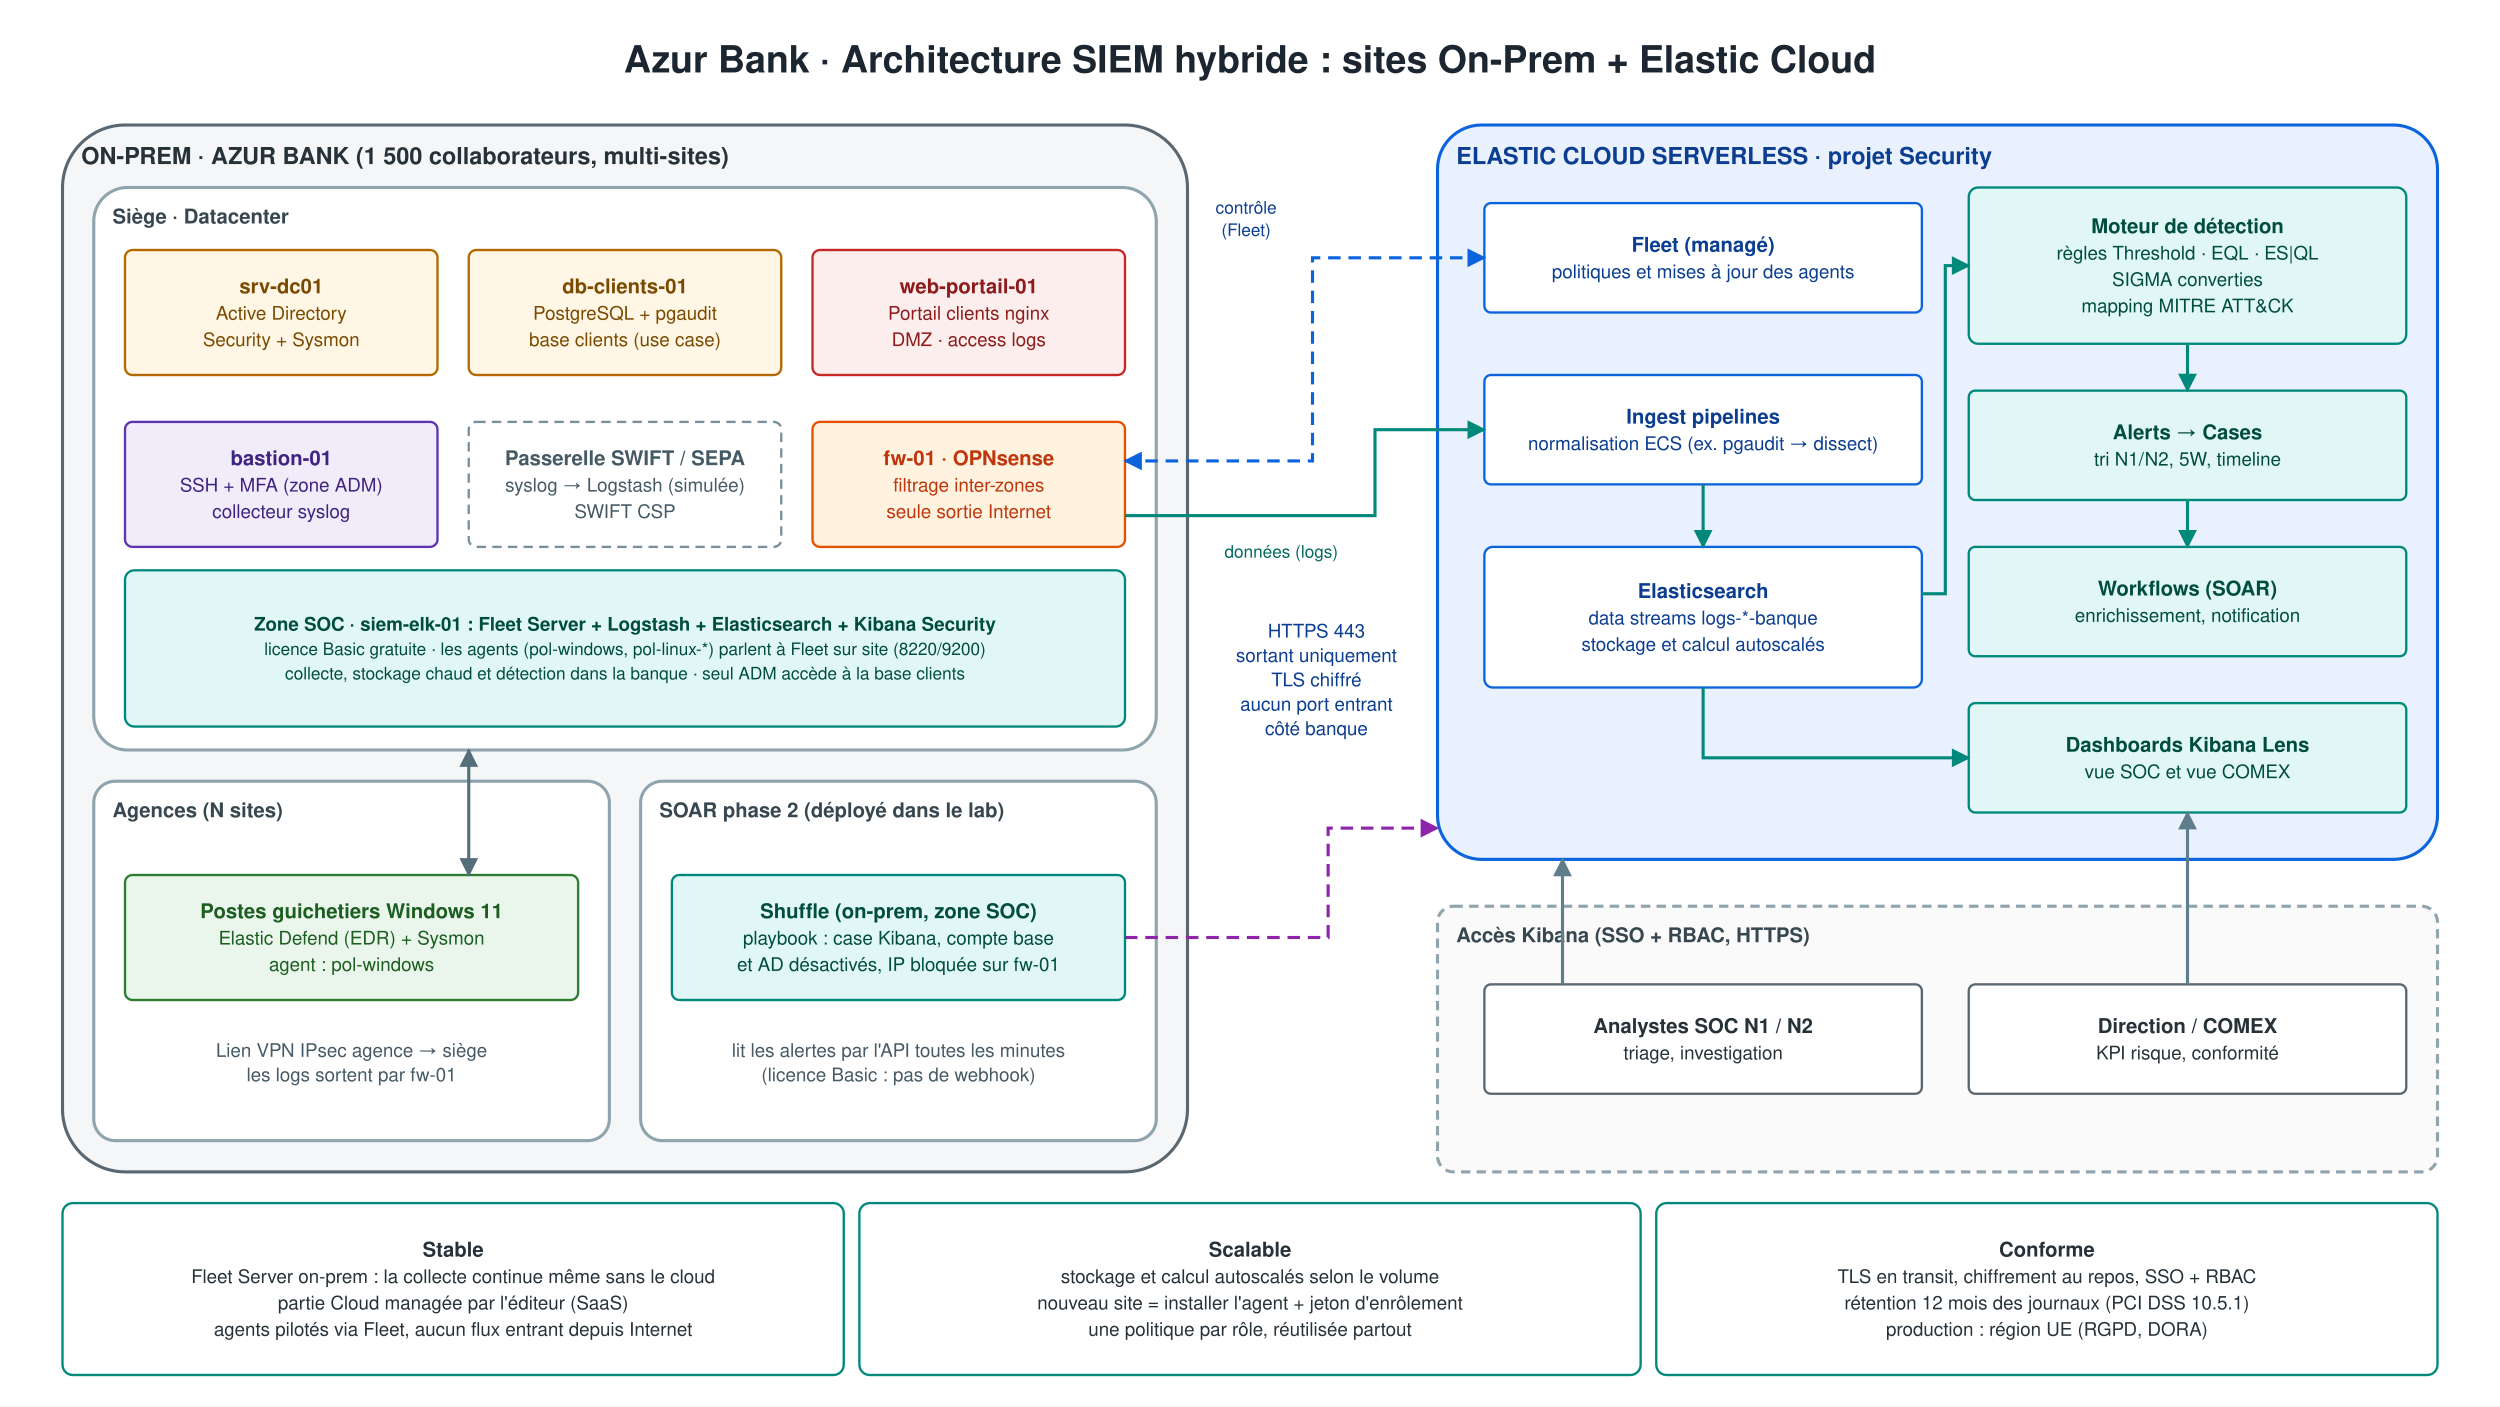
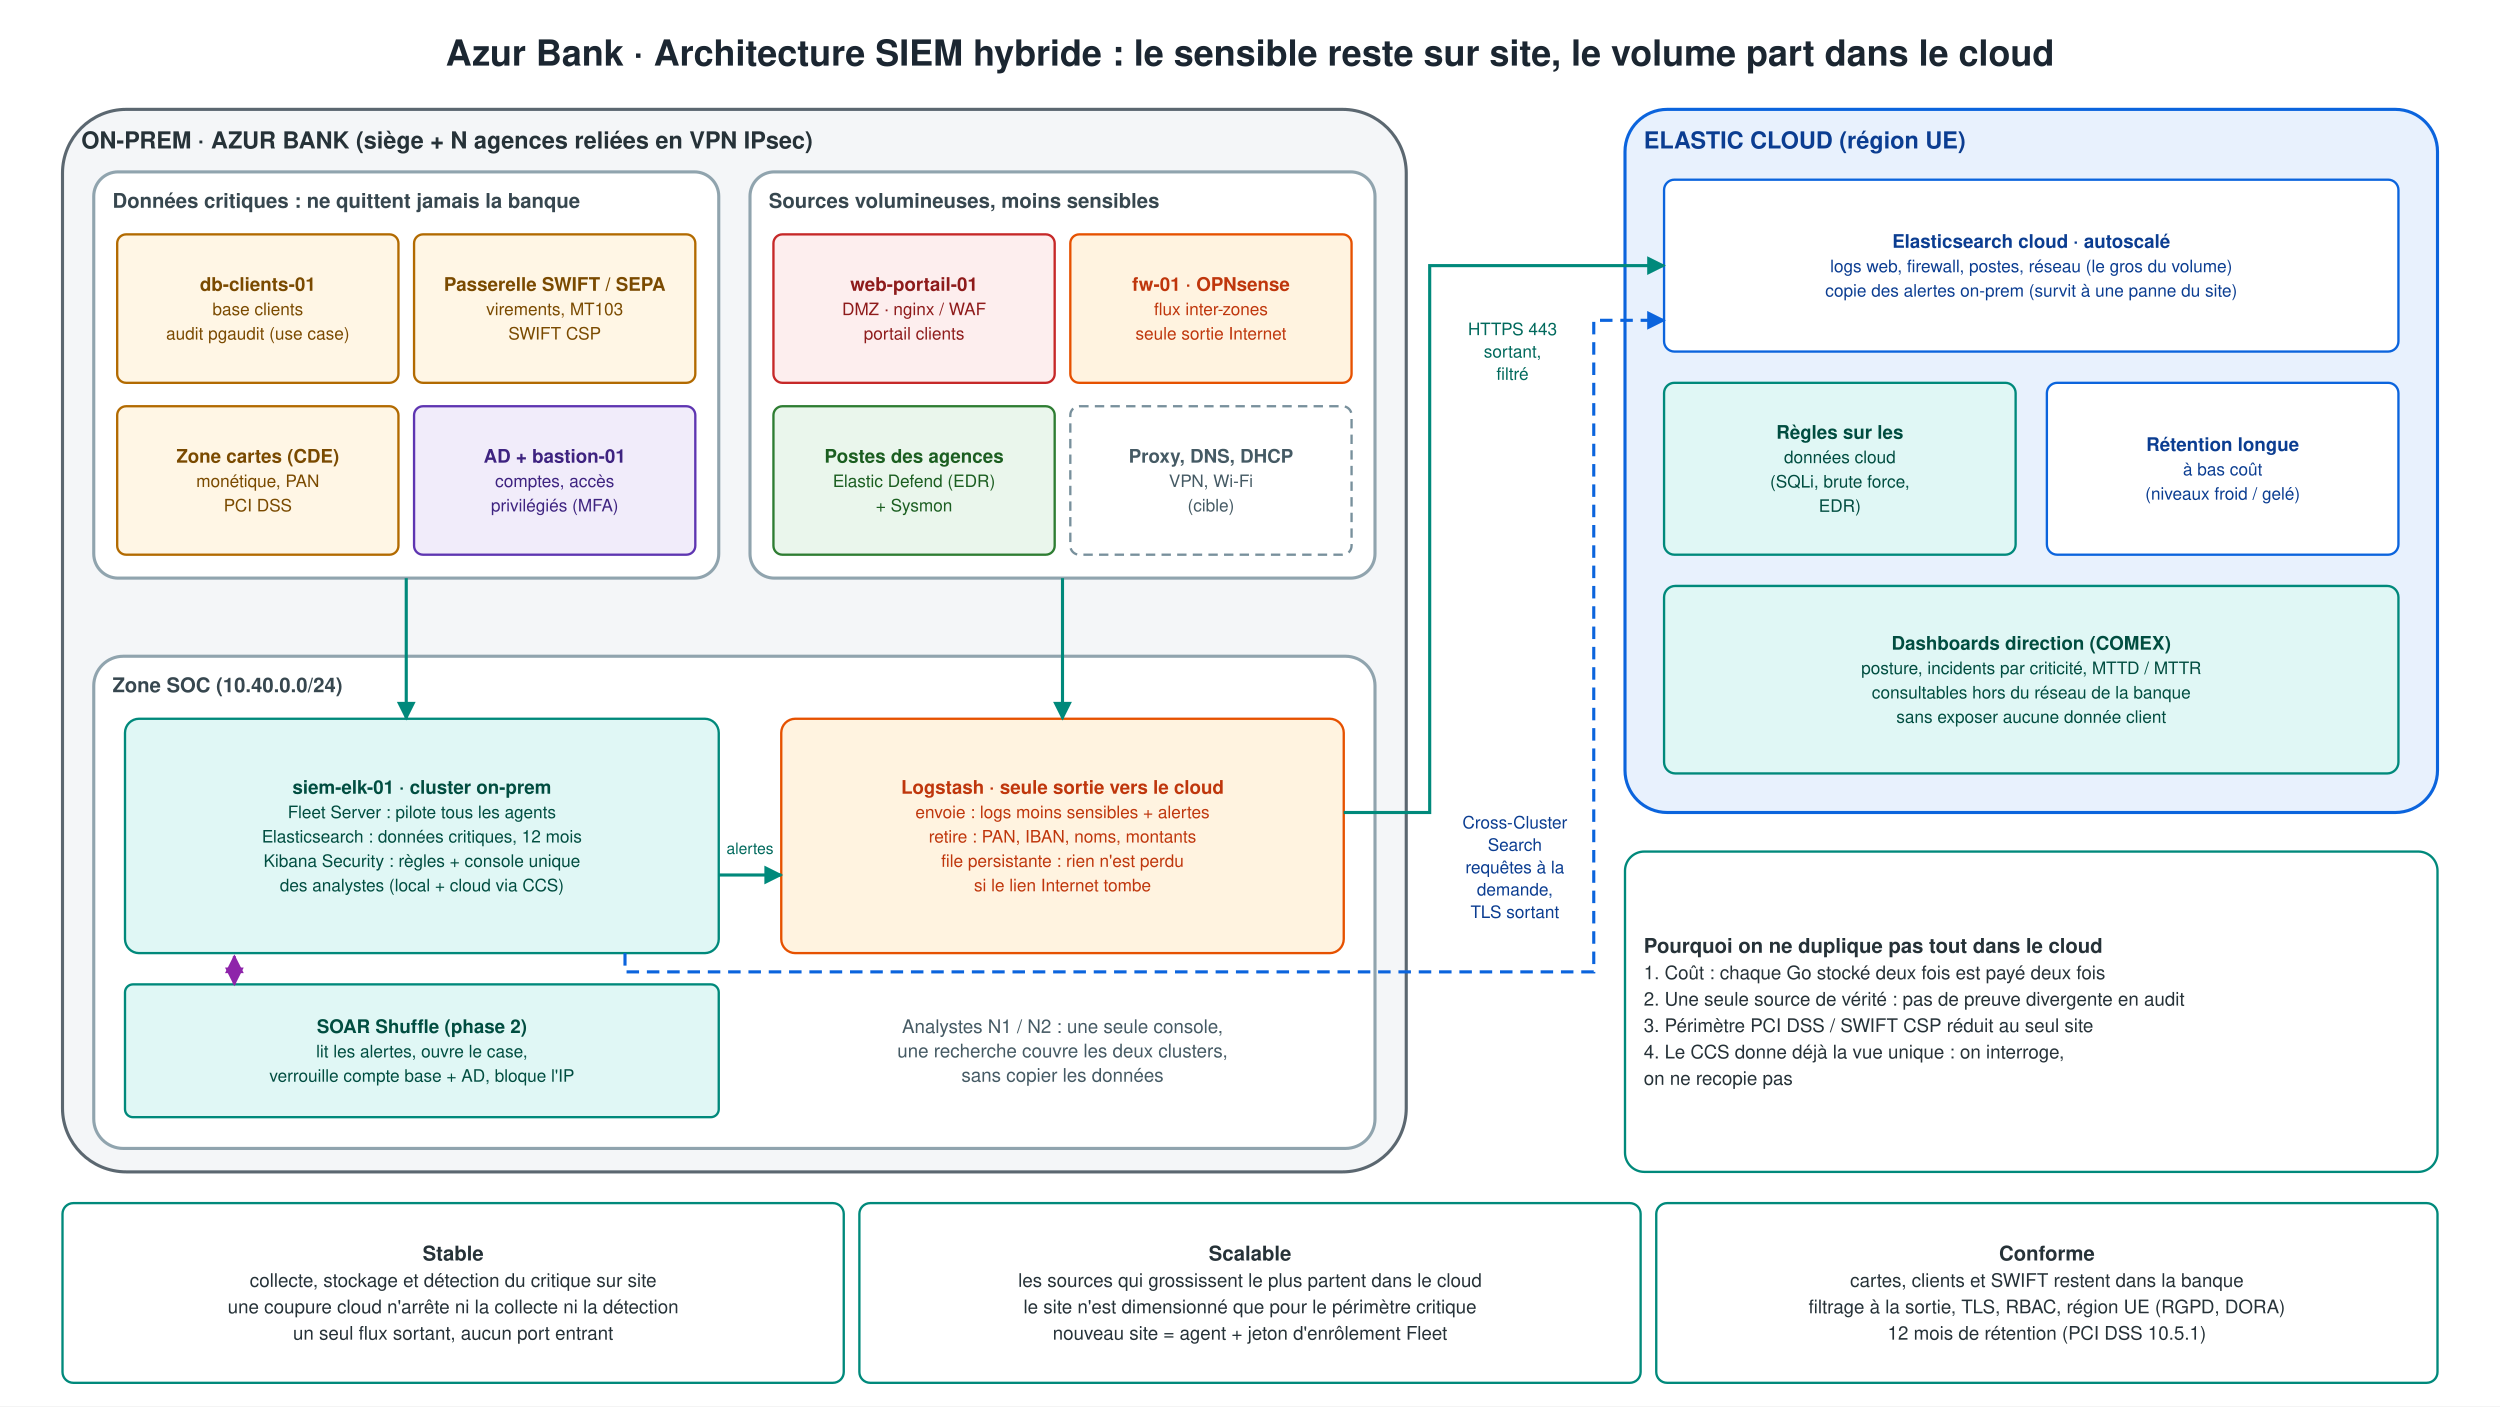
<svg xmlns="http://www.w3.org/2000/svg" width="1600" height="900" viewBox="0 0 1600 900" font-family="Helvetica, Arial, sans-serif">
  <defs>
    <marker id="a-data" viewBox="0 0 10 10" refX="9" refY="5" markerWidth="6" markerHeight="6" orient="auto-start-reverse">
      <path d="M0,0 L10,5 L0,10 z" fill="#00897B" />
    </marker>
    <marker id="a-ctrl" viewBox="0 0 10 10" refX="9" refY="5" markerWidth="6" markerHeight="6" orient="auto-start-reverse">
      <path d="M0,0 L10,5 L0,10 z" fill="#0B64DD" />
    </marker>
    <marker id="a-net" viewBox="0 0 10 10" refX="9" refY="5" markerWidth="6" markerHeight="6" orient="auto-start-reverse">
      <path d="M0,0 L10,5 L0,10 z" fill="#546E7A" />
    </marker>
    <marker id="a-soar" viewBox="0 0 10 10" refX="9" refY="5" markerWidth="6" markerHeight="6" orient="auto-start-reverse">
      <path d="M0,0 L10,5 L0,10 z" fill="#8E24AA" />
    </marker>
    <marker id="a-user" viewBox="0 0 10 10" refX="9" refY="5" markerWidth="6" markerHeight="6" orient="auto-start-reverse">
      <path d="M0,0 L10,5 L0,10 z" fill="#607D8B" />
    </marker>
  </defs>
  <rect width="1600" height="900" fill="#FFFFFF" />
-   <text x="800.0" y="46.4" text-anchor="middle" font-size="24" font-weight="bold" fill="#1B2631">Azur Bank · Architecture SIEM hybride : sites On-Prem + Elastic Cloud</text>
-   <rect x="40" y="80" width="720" height="670" rx="40.2" fill="#F4F6F8" stroke="#5B6770" stroke-width="2" />
-   <text x="52" y="105.0" text-anchor="start" font-size="15" font-weight="bold" fill="#263238">ON-PREM · AZUR BANK (1 500 collaborateurs, multi-sites)</text>
-   <rect x="60" y="120" width="680" height="360" rx="21.6" fill="#FFFFFF" stroke="#90A4AE" stroke-width="2" />
-   <text x="72" y="143.0" text-anchor="start" font-size="13" font-weight="bold" fill="#37474F">Siège · Datacenter</text>
-   <rect x="80" y="160" width="200" height="80" rx="4.8" fill="#FFF6E5" stroke="#B26A00" stroke-width="1.5" />
-   <text x="180.0" y="187.7" text-anchor="middle" font-size="13" font-weight="bold" fill="#7A4A00">srv-dc01</text>
-   <text x="180.0" y="204.6" text-anchor="middle" font-size="12" font-weight="normal" fill="#7A4A00">Active Directory</text>
-   <text x="180.0" y="221.5" text-anchor="middle" font-size="12" font-weight="normal" fill="#7A4A00">Security + Sysmon</text>
-   <rect x="300" y="160" width="200" height="80" rx="4.8" fill="#FFF6E5" stroke="#B26A00" stroke-width="1.5" />
-   <text x="400.0" y="187.7" text-anchor="middle" font-size="13" font-weight="bold" fill="#7A4A00">db-clients-01</text>
-   <text x="400.0" y="204.6" text-anchor="middle" font-size="12" font-weight="normal" fill="#7A4A00">PostgreSQL + pgaudit</text>
-   <text x="400.0" y="221.5" text-anchor="middle" font-size="12" font-weight="normal" fill="#7A4A00">base clients (use case)</text>
-   <rect x="520" y="160" width="200" height="80" rx="4.8" fill="#FDEEEE" stroke="#C62828" stroke-width="1.5" />
-   <text x="620.0" y="187.7" text-anchor="middle" font-size="13" font-weight="bold" fill="#8E1B1B">web-portail-01</text>
-   <text x="620.0" y="204.6" text-anchor="middle" font-size="12" font-weight="normal" fill="#8E1B1B">Portail clients nginx</text>
-   <text x="620.0" y="221.5" text-anchor="middle" font-size="12" font-weight="normal" fill="#8E1B1B">DMZ · access logs</text>
-   <rect x="80" y="270" width="200" height="80" rx="4.8" fill="#F1ECFA" stroke="#5E35B1" stroke-width="1.5" />
-   <text x="180.0" y="297.7" text-anchor="middle" font-size="13" font-weight="bold" fill="#3E2380">bastion-01</text>
-   <text x="180.0" y="314.6" text-anchor="middle" font-size="12" font-weight="normal" fill="#3E2380">SSH + MFA (zone ADM)</text>
-   <text x="180.0" y="331.5" text-anchor="middle" font-size="12" font-weight="normal" fill="#3E2380">collecteur syslog</text>
-   <rect x="300" y="270" width="200" height="80" rx="4.8" fill="#FFFFFF" stroke="#78909C" stroke-width="1.5" stroke-dasharray="6 4" />
-   <text x="400.0" y="297.7" text-anchor="middle" font-size="13" font-weight="bold" fill="#455A64">Passerelle SWIFT / SEPA</text>
-   <text x="400.0" y="314.6" text-anchor="middle" font-size="12" font-weight="normal" fill="#455A64">syslog → Logstash (simulée)</text>
-   <text x="400.0" y="331.5" text-anchor="middle" font-size="12" font-weight="normal" fill="#455A64">SWIFT CSP</text>
-   <rect x="520" y="270" width="200" height="80" rx="4.8" fill="#FFF3E0" stroke="#E65100" stroke-width="1.5" />
-   <text x="620.0" y="297.7" text-anchor="middle" font-size="13" font-weight="bold" fill="#BF360C">fw-01 · OPNsense</text>
-   <text x="620.0" y="314.6" text-anchor="middle" font-size="12" font-weight="normal" fill="#BF360C">filtrage inter-zones</text>
-   <text x="620.0" y="331.5" text-anchor="middle" font-size="12" font-weight="normal" fill="#BF360C">seule sortie Internet</text>
-   <rect x="80" y="365" width="640" height="100" rx="6.0" fill="#E0F7F5" stroke="#00897B" stroke-width="1.5" />
-   <text x="400.0" y="403.6" text-anchor="middle" font-size="12" font-weight="bold" fill="#004D40">Zone SOC · siem-elk-01 : Fleet Server + Logstash + Elasticsearch + Kibana Security</text>
-   <text x="400.0" y="419.2" text-anchor="middle" font-size="11" font-weight="normal" fill="#004D40">licence Basic gratuite · les agents (pol-windows, pol-linux-*) parlent à Fleet sur site (8220/9200)</text>
-   <text x="400.0" y="434.8" text-anchor="middle" font-size="11" font-weight="normal" fill="#004D40">collecte, stockage chaud et détection dans la banque · seul ADM accède à la base clients</text>
-   <rect x="60" y="500" width="330" height="230" rx="13.8" fill="#FFFFFF" stroke="#90A4AE" stroke-width="2" />
-   <text x="72" y="523.0" text-anchor="start" font-size="13" font-weight="bold" fill="#37474F">Agences (N sites)</text>
-   <rect x="80" y="560" width="290" height="80" rx="4.8" fill="#EAF6EC" stroke="#2E7D32" stroke-width="1.5" />
-   <text x="225.0" y="587.6" text-anchor="middle" font-size="13" font-weight="bold" fill="#1B5E20">Postes guichetiers Windows 11</text>
-   <text x="225.0" y="604.5" text-anchor="middle" font-size="12" font-weight="normal" fill="#1B5E20">Elastic Defend (EDR) + Sysmon</text>
-   <text x="225.0" y="621.4" text-anchor="middle" font-size="12" font-weight="normal" fill="#1B5E20">agent : pol-windows</text>
-   <text x="225.0" y="676.4" text-anchor="middle" font-size="12" font-weight="normal" fill="#455A64">Lien VPN IPsec agence → siège</text>
-   <text x="225.0" y="692.0" text-anchor="middle" font-size="12" font-weight="normal" fill="#455A64">les logs sortent par fw-01</text>
-   <rect x="410" y="500" width="330" height="230" rx="13.8" fill="#FFFFFF" stroke="#90A4AE" stroke-width="2" />
-   <text x="422" y="523.0" text-anchor="start" font-size="13" font-weight="bold" fill="#37474F">SOAR phase 2 (déployé dans le lab)</text>
-   <rect x="430" y="560" width="290" height="80" rx="4.8" fill="#E0F7F5" stroke="#00897B" stroke-width="1.5" />
-   <text x="575.0" y="587.6" text-anchor="middle" font-size="13" font-weight="bold" fill="#004D40">Shuffle (on-prem, zone SOC)</text>
-   <text x="575.0" y="604.5" text-anchor="middle" font-size="12" font-weight="normal" fill="#004D40">playbook : case Kibana, compte base</text>
-   <text x="575.0" y="621.4" text-anchor="middle" font-size="12" font-weight="normal" fill="#004D40">et AD désactivés, IP bloquée sur fw-01</text>
-   <text x="575.0" y="676.4" text-anchor="middle" font-size="12" font-weight="normal" fill="#455A64">lit les alertes par l'API toutes les minutes</text>
-   <text x="575.0" y="692.0" text-anchor="middle" font-size="12" font-weight="normal" fill="#455A64">(licence Basic : pas de webhook)</text>
-   <text x="842.5" y="408.0" text-anchor="middle" font-size="12" font-weight="normal" fill="#0B3D91">HTTPS 443</text>
-   <text x="842.5" y="423.6" text-anchor="middle" font-size="12" font-weight="normal" fill="#0B3D91">sortant uniquement</text>
-   <text x="842.5" y="439.2" text-anchor="middle" font-size="12" font-weight="normal" fill="#0B3D91">TLS chiffré</text>
-   <text x="842.5" y="454.8" text-anchor="middle" font-size="12" font-weight="normal" fill="#0B3D91">aucun port entrant</text>
-   <text x="842.5" y="470.4" text-anchor="middle" font-size="12" font-weight="normal" fill="#0B3D91">côté banque</text>
-   <rect x="920" y="80" width="640" height="470" rx="28.2" fill="#E8F1FD" stroke="#0B64DD" stroke-width="2" />
-   <text x="932" y="105.0" text-anchor="start" font-size="15" font-weight="bold" fill="#0B3D91">ELASTIC CLOUD SERVERLESS · projet Security</text>
-   <rect x="950" y="130" width="280" height="70" rx="4.2" fill="#FFFFFF" stroke="#0B64DD" stroke-width="1.5" />
-   <text x="1090.0" y="161.1" text-anchor="middle" font-size="13" font-weight="bold" fill="#0B3D91">Fleet (managé)</text>
-   <text x="1090.0" y="178.0" text-anchor="middle" font-size="12" font-weight="normal" fill="#0B3D91">politiques et mises à jour des agents</text>
-   <rect x="950" y="240" width="280" height="70" rx="4.2" fill="#FFFFFF" stroke="#0B64DD" stroke-width="1.5" />
-   <text x="1090.0" y="271.1" text-anchor="middle" font-size="13" font-weight="bold" fill="#0B3D91">Ingest pipelines</text>
-   <text x="1090.0" y="288.0" text-anchor="middle" font-size="12" font-weight="normal" fill="#0B3D91">normalisation ECS (ex. pgaudit → dissect)</text>
-   <rect x="950" y="350" width="280" height="90" rx="5.4" fill="#FFFFFF" stroke="#0B64DD" stroke-width="1.5" />
-   <text x="1090.0" y="382.7" text-anchor="middle" font-size="13" font-weight="bold" fill="#0B3D91">Elasticsearch</text>
-   <text x="1090.0" y="399.6" text-anchor="middle" font-size="12" font-weight="normal" fill="#0B3D91">data streams logs-*-banque</text>
-   <text x="1090.0" y="416.5" text-anchor="middle" font-size="12" font-weight="normal" fill="#0B3D91">stockage et calcul autoscalés</text>
-   <rect x="1260" y="120" width="280" height="100" rx="6.0" fill="#E0F7F5" stroke="#00897B" stroke-width="1.5" />
-   <text x="1400.0" y="149.2" text-anchor="middle" font-size="13" font-weight="bold" fill="#004D40">Moteur de détection</text>
-   <text x="1400.0" y="166.1" text-anchor="middle" font-size="12" font-weight="normal" fill="#004D40">règles Threshold · EQL · ES|QL</text>
-   <text x="1400.0" y="183.0" text-anchor="middle" font-size="12" font-weight="normal" fill="#004D40">SIGMA converties</text>
-   <text x="1400.0" y="199.9" text-anchor="middle" font-size="12" font-weight="normal" fill="#004D40">mapping MITRE ATT&amp;CK</text>
-   <rect x="1260" y="250" width="280" height="70" rx="4.2" fill="#E0F7F5" stroke="#00897B" stroke-width="1.5" />
-   <text x="1400.0" y="281.1" text-anchor="middle" font-size="13" font-weight="bold" fill="#004D40">Alerts → Cases</text>
-   <text x="1400.0" y="298.0" text-anchor="middle" font-size="12" font-weight="normal" fill="#004D40">tri N1/N2, 5W, timeline</text>
-   <rect x="1260" y="350" width="280" height="70" rx="4.2" fill="#E0F7F5" stroke="#00897B" stroke-width="1.5" />
-   <text x="1400.0" y="381.1" text-anchor="middle" font-size="13" font-weight="bold" fill="#004D40">Workflows (SOAR)</text>
-   <text x="1400.0" y="398.0" text-anchor="middle" font-size="12" font-weight="normal" fill="#004D40">enrichissement, notification</text>
-   <rect x="1260" y="450" width="280" height="70" rx="4.2" fill="#E0F7F5" stroke="#00897B" stroke-width="1.5" />
-   <text x="1400.0" y="481.1" text-anchor="middle" font-size="13" font-weight="bold" fill="#004D40">Dashboards Kibana Lens</text>
-   <text x="1400.0" y="498.0" text-anchor="middle" font-size="12" font-weight="normal" fill="#004D40">vue SOC et vue COMEX</text>
-   <rect x="920" y="580" width="640" height="170" rx="10.2" fill="#FAFAFA" stroke="#90A4AE" stroke-width="2" stroke-dasharray="6 4" />
-   <text x="932" y="603.0" text-anchor="start" font-size="13" font-weight="bold" fill="#37474F">Accès Kibana (SSO + RBAC, HTTPS)</text>
-   <rect x="950" y="630" width="280" height="70" rx="4.2" fill="#FFFFFF" stroke="#5B6770" stroke-width="1.5" />
-   <text x="1090.0" y="661.1" text-anchor="middle" font-size="13" font-weight="bold" fill="#263238">Analystes SOC N1 / N2</text>
-   <text x="1090.0" y="678.0" text-anchor="middle" font-size="12" font-weight="normal" fill="#263238">triage, investigation</text>
-   <rect x="1260" y="630" width="280" height="70" rx="4.2" fill="#FFFFFF" stroke="#5B6770" stroke-width="1.5" />
-   <text x="1400.0" y="661.1" text-anchor="middle" font-size="13" font-weight="bold" fill="#263238">Direction / COMEX</text>
-   <text x="1400.0" y="678.0" text-anchor="middle" font-size="12" font-weight="normal" fill="#263238">KPI risque, conformité</text>
-   <text x="797.5" y="136.7" text-anchor="middle" font-size="11" font-weight="normal" fill="#0B3D91">contrôle</text>
-   <text x="797.5" y="151.0" text-anchor="middle" font-size="11" font-weight="normal" fill="#0B3D91">(Fleet)</text>
-   <text x="820.0" y="356.9" text-anchor="middle" font-size="11" font-weight="normal" fill="#00695C">données (logs)</text>
-   <rect x="40" y="770" width="500" height="110" rx="6.6" fill="#FFFFFF" stroke="#00897B" stroke-width="1.5" />
-   <text x="290.0" y="804.2" text-anchor="middle" font-size="13" font-weight="bold" fill="#263238">Stable</text>
-   <text x="290.0" y="821.1" text-anchor="middle" font-size="12" font-weight="normal" fill="#263238">Fleet Server on-prem : la collecte continue même sans le cloud</text>
-   <text x="290.0" y="838.0" text-anchor="middle" font-size="12" font-weight="normal" fill="#263238">partie Cloud managée par l'éditeur (SaaS)</text>
-   <text x="290.0" y="854.9" text-anchor="middle" font-size="12" font-weight="normal" fill="#263238">agents pilotés via Fleet, aucun flux entrant depuis Internet</text>
-   <rect x="550" y="770" width="500" height="110" rx="6.6" fill="#FFFFFF" stroke="#00897B" stroke-width="1.5" />
-   <text x="800.0" y="804.2" text-anchor="middle" font-size="13" font-weight="bold" fill="#263238">Scalable</text>
-   <text x="800.0" y="821.1" text-anchor="middle" font-size="12" font-weight="normal" fill="#263238">stockage et calcul autoscalés selon le volume</text>
-   <text x="800.0" y="838.0" text-anchor="middle" font-size="12" font-weight="normal" fill="#263238">nouveau site = installer l'agent + jeton d'enrôlement</text>
-   <text x="800.0" y="854.9" text-anchor="middle" font-size="12" font-weight="normal" fill="#263238">une politique par rôle, réutilisée partout</text>
-   <rect x="1060" y="770" width="500" height="110" rx="6.6" fill="#FFFFFF" stroke="#00897B" stroke-width="1.5" />
-   <text x="1310.0" y="804.2" text-anchor="middle" font-size="13" font-weight="bold" fill="#263238">Conforme</text>
-   <text x="1310.0" y="821.1" text-anchor="middle" font-size="12" font-weight="normal" fill="#263238">TLS en transit, chiffrement au repos, SSO + RBAC</text>
-   <text x="1310.0" y="838.0" text-anchor="middle" font-size="12" font-weight="normal" fill="#263238">rétention 12 mois des journaux (PCI DSS 10.5.1)</text>
-   <text x="1310.0" y="854.9" text-anchor="middle" font-size="12" font-weight="normal" fill="#263238">production : région UE (RGPD, DORA)</text>
-   <polyline points="720,295 840,295 840,165 950,165" fill="none" stroke="#0B64DD" stroke-width="2" stroke-dasharray="8 5" marker-start="url(#a-ctrl)" marker-end="url(#a-ctrl)" />
-   <polyline points="720,330 880,330 880,275 950,275" fill="none" stroke="#00897B" stroke-width="2" marker-end="url(#a-data)" />
-   <polyline points="300,560 300,480" fill="none" stroke="#546E7A" stroke-width="2" marker-start="url(#a-net)" marker-end="url(#a-net)" />
-   <polyline points="720,600 850,600 850,530 920,530" fill="none" stroke="#8E24AA" stroke-width="2" stroke-dasharray="8 5" marker-end="url(#a-soar)" />
-   <polyline points="1090,310 1090,350" fill="none" stroke="#00897B" stroke-width="2" marker-end="url(#a-data)" />
-   <polyline points="1230,380 1245,380 1245,170 1260,170" fill="none" stroke="#00897B" stroke-width="2" marker-end="url(#a-data)" />
-   <polyline points="1400,220 1400,250" fill="none" stroke="#00897B" stroke-width="2" marker-end="url(#a-data)" />
-   <polyline points="1400,320 1400,350" fill="none" stroke="#00897B" stroke-width="2" marker-end="url(#a-data)" />
-   <polyline points="1090,440 1090,485 1260,485" fill="none" stroke="#00897B" stroke-width="2" marker-end="url(#a-data)" />
-   <polyline points="1000,630 1000,550" fill="none" stroke="#607D8B" stroke-width="2" marker-end="url(#a-user)" />
-   <polyline points="1400,630 1400,520" fill="none" stroke="#607D8B" stroke-width="2" marker-end="url(#a-user)" />
+   <text x="800.0" y="42.0" text-anchor="middle" font-size="23" font-weight="bold" fill="#1B2631">Azur Bank · Architecture SIEM hybride : le sensible reste sur site, le volume part dans le cloud</text>
+   <rect x="40" y="70" width="860" height="680" rx="40.8" fill="#F4F6F8" stroke="#5B6770" stroke-width="2" />
+   <text x="52" y="95.0" text-anchor="start" font-size="15" font-weight="bold" fill="#263238">ON-PREM · AZUR BANK (siège + N agences reliées en VPN IPsec)</text>
+   <rect x="60" y="110" width="400" height="260" rx="15.6" fill="#FFFFFF" stroke="#90A4AE" stroke-width="2" />
+   <text x="72" y="133.0" text-anchor="start" font-size="13" font-weight="bold" fill="#37474F">Données critiques : ne quittent jamais la banque</text>
+   <rect x="75" y="150" width="180" height="95" rx="5.7" fill="#FFF6E5" stroke="#B26A00" stroke-width="1.5" />
+   <text x="165.0" y="186.1" text-anchor="middle" font-size="12" font-weight="bold" fill="#7A4A00">db-clients-01</text>
+   <text x="165.0" y="201.7" text-anchor="middle" font-size="11" font-weight="normal" fill="#7A4A00">base clients</text>
+   <text x="165.0" y="217.3" text-anchor="middle" font-size="11" font-weight="normal" fill="#7A4A00">audit pgaudit (use case)</text>
+   <rect x="265" y="150" width="180" height="95" rx="5.7" fill="#FFF6E5" stroke="#B26A00" stroke-width="1.5" />
+   <text x="355.0" y="186.1" text-anchor="middle" font-size="12" font-weight="bold" fill="#7A4A00">Passerelle SWIFT / SEPA</text>
+   <text x="355.0" y="201.7" text-anchor="middle" font-size="11" font-weight="normal" fill="#7A4A00">virements, MT103</text>
+   <text x="355.0" y="217.3" text-anchor="middle" font-size="11" font-weight="normal" fill="#7A4A00">SWIFT CSP</text>
+   <rect x="75" y="260" width="180" height="95" rx="5.7" fill="#FFF6E5" stroke="#B26A00" stroke-width="1.5" />
+   <text x="165.0" y="296.1" text-anchor="middle" font-size="12" font-weight="bold" fill="#7A4A00">Zone cartes (CDE)</text>
+   <text x="165.0" y="311.7" text-anchor="middle" font-size="11" font-weight="normal" fill="#7A4A00">monétique, PAN</text>
+   <text x="165.0" y="327.3" text-anchor="middle" font-size="11" font-weight="normal" fill="#7A4A00">PCI DSS</text>
+   <rect x="265" y="260" width="180" height="95" rx="5.7" fill="#F1ECFA" stroke="#5E35B1" stroke-width="1.5" />
+   <text x="355.0" y="296.1" text-anchor="middle" font-size="12" font-weight="bold" fill="#3E2380">AD + bastion-01</text>
+   <text x="355.0" y="311.7" text-anchor="middle" font-size="11" font-weight="normal" fill="#3E2380">comptes, accès</text>
+   <text x="355.0" y="327.3" text-anchor="middle" font-size="11" font-weight="normal" fill="#3E2380">privilégiés (MFA)</text>
+   <rect x="480" y="110" width="400" height="260" rx="15.6" fill="#FFFFFF" stroke="#90A4AE" stroke-width="2" />
+   <text x="492" y="133.0" text-anchor="start" font-size="13" font-weight="bold" fill="#37474F">Sources volumineuses, moins sensibles</text>
+   <rect x="495" y="150" width="180" height="95" rx="5.7" fill="#FDEEEE" stroke="#C62828" stroke-width="1.5" />
+   <text x="585.0" y="186.1" text-anchor="middle" font-size="12" font-weight="bold" fill="#8E1B1B">web-portail-01</text>
+   <text x="585.0" y="201.7" text-anchor="middle" font-size="11" font-weight="normal" fill="#8E1B1B">DMZ · nginx / WAF</text>
+   <text x="585.0" y="217.3" text-anchor="middle" font-size="11" font-weight="normal" fill="#8E1B1B">portail clients</text>
+   <rect x="685" y="150" width="180" height="95" rx="5.7" fill="#FFF3E0" stroke="#E65100" stroke-width="1.5" />
+   <text x="775.0" y="186.1" text-anchor="middle" font-size="12" font-weight="bold" fill="#BF360C">fw-01 · OPNsense</text>
+   <text x="775.0" y="201.7" text-anchor="middle" font-size="11" font-weight="normal" fill="#BF360C">flux inter-zones</text>
+   <text x="775.0" y="217.3" text-anchor="middle" font-size="11" font-weight="normal" fill="#BF360C">seule sortie Internet</text>
+   <rect x="495" y="260" width="180" height="95" rx="5.7" fill="#EAF6EC" stroke="#2E7D32" stroke-width="1.5" />
+   <text x="585.0" y="296.1" text-anchor="middle" font-size="12" font-weight="bold" fill="#1B5E20">Postes des agences</text>
+   <text x="585.0" y="311.7" text-anchor="middle" font-size="11" font-weight="normal" fill="#1B5E20">Elastic Defend (EDR)</text>
+   <text x="585.0" y="327.3" text-anchor="middle" font-size="11" font-weight="normal" fill="#1B5E20">+ Sysmon</text>
+   <rect x="685" y="260" width="180" height="95" rx="5.7" fill="#FFFFFF" stroke="#78909C" stroke-width="1.5" stroke-dasharray="6 4" />
+   <text x="775.0" y="296.1" text-anchor="middle" font-size="12" font-weight="bold" fill="#455A64">Proxy, DNS, DHCP</text>
+   <text x="775.0" y="311.7" text-anchor="middle" font-size="11" font-weight="normal" fill="#455A64">VPN, Wi-Fi</text>
+   <text x="775.0" y="327.3" text-anchor="middle" font-size="11" font-weight="normal" fill="#455A64">(cible)</text>
+   <rect x="60" y="420" width="820" height="315" rx="18.9" fill="#FFFFFF" stroke="#90A4AE" stroke-width="2" />
+   <text x="72" y="443.0" text-anchor="start" font-size="13" font-weight="bold" fill="#37474F">Zone SOC (10.40.0.0/24)</text>
+   <rect x="80" y="460" width="380" height="150" rx="9.0" fill="#E0F7F5" stroke="#00897B" stroke-width="1.5" />
+   <text x="270.0" y="508.0" text-anchor="middle" font-size="12" font-weight="bold" fill="#004D40">siem-elk-01 · cluster on-prem</text>
+   <text x="270.0" y="523.6" text-anchor="middle" font-size="11" font-weight="normal" fill="#004D40">Fleet Server : pilote tous les agents</text>
+   <text x="270.0" y="539.2" text-anchor="middle" font-size="11" font-weight="normal" fill="#004D40">Elasticsearch : données critiques, 12 mois</text>
+   <text x="270.0" y="554.8" text-anchor="middle" font-size="11" font-weight="normal" fill="#004D40">Kibana Security : règles + console unique</text>
+   <text x="270.0" y="570.4" text-anchor="middle" font-size="11" font-weight="normal" fill="#004D40">des analystes (local + cloud via CCS)</text>
+   <rect x="500" y="460" width="360" height="150" rx="9.0" fill="#FFF3E0" stroke="#E65100" stroke-width="1.5" />
+   <text x="680.0" y="508.0" text-anchor="middle" font-size="12" font-weight="bold" fill="#BF360C">Logstash · seule sortie vers le cloud</text>
+   <text x="680.0" y="523.6" text-anchor="middle" font-size="11" font-weight="normal" fill="#BF360C">envoie : logs moins sensibles + alertes</text>
+   <text x="680.0" y="539.2" text-anchor="middle" font-size="11" font-weight="normal" fill="#BF360C">retire : PAN, IBAN, noms, montants</text>
+   <text x="680.0" y="554.8" text-anchor="middle" font-size="11" font-weight="normal" fill="#BF360C">file persistante : rien n'est perdu</text>
+   <text x="680.0" y="570.4" text-anchor="middle" font-size="11" font-weight="normal" fill="#BF360C">si le lien Internet tombe</text>
+   <rect x="80" y="630" width="380" height="85" rx="5.1" fill="#E0F7F5" stroke="#00897B" stroke-width="1.5" />
+   <text x="270.0" y="661.1" text-anchor="middle" font-size="12" font-weight="bold" fill="#004D40">SOAR Shuffle (phase 2)</text>
+   <text x="270.0" y="676.7" text-anchor="middle" font-size="11" font-weight="normal" fill="#004D40">lit les alertes, ouvre le case,</text>
+   <text x="270.0" y="692.3" text-anchor="middle" font-size="11" font-weight="normal" fill="#004D40">verrouille compte base + AD, bloque l'IP</text>
+   <text x="680.0" y="661.1" text-anchor="middle" font-size="12" font-weight="normal" fill="#455A64">Analystes N1 / N2 : une seule console,</text>
+   <text x="680.0" y="676.7" text-anchor="middle" font-size="12" font-weight="normal" fill="#455A64">une recherche couvre les deux clusters,</text>
+   <text x="680.0" y="692.3" text-anchor="middle" font-size="12" font-weight="normal" fill="#455A64">sans copier les données</text>
+   <rect x="1040" y="70" width="520" height="450" rx="27.0" fill="#E8F1FD" stroke="#0B64DD" stroke-width="2" />
+   <text x="1052" y="95.0" text-anchor="start" font-size="15" font-weight="bold" fill="#0B3D91">ELASTIC CLOUD (région UE)</text>
+   <rect x="1065" y="115" width="470" height="110" rx="6.6" fill="#FFFFFF" stroke="#0B64DD" stroke-width="1.5" />
+   <text x="1300.0" y="158.6" text-anchor="middle" font-size="12" font-weight="bold" fill="#0B3D91">Elasticsearch cloud · autoscalé</text>
+   <text x="1300.0" y="174.2" text-anchor="middle" font-size="11" font-weight="normal" fill="#0B3D91">logs web, firewall, postes, réseau (le gros du volume)</text>
+   <text x="1300.0" y="189.8" text-anchor="middle" font-size="11" font-weight="normal" fill="#0B3D91">copie des alertes on-prem (survit à une panne du site)</text>
+   <rect x="1065" y="245" width="225" height="110" rx="6.6" fill="#E0F7F5" stroke="#00897B" stroke-width="1.5" />
+   <text x="1177.5" y="280.8" text-anchor="middle" font-size="12" font-weight="bold" fill="#004D40">Règles sur les</text>
+   <text x="1177.5" y="296.4" text-anchor="middle" font-size="11" font-weight="normal" fill="#004D40">données cloud</text>
+   <text x="1177.5" y="312.0" text-anchor="middle" font-size="11" font-weight="normal" fill="#004D40">(SQLi, brute force,</text>
+   <text x="1177.5" y="327.6" text-anchor="middle" font-size="11" font-weight="normal" fill="#004D40">EDR)</text>
+   <rect x="1310" y="245" width="225" height="110" rx="6.6" fill="#FFFFFF" stroke="#0B64DD" stroke-width="1.5" />
+   <text x="1422.5" y="288.6" text-anchor="middle" font-size="12" font-weight="bold" fill="#0B3D91">Rétention longue</text>
+   <text x="1422.5" y="304.2" text-anchor="middle" font-size="11" font-weight="normal" fill="#0B3D91">à bas coût</text>
+   <text x="1422.5" y="319.8" text-anchor="middle" font-size="11" font-weight="normal" fill="#0B3D91">(niveaux froid / gelé)</text>
+   <rect x="1065" y="375" width="470" height="120" rx="7.2" fill="#E0F7F5" stroke="#00897B" stroke-width="1.5" />
+   <text x="1300.0" y="415.8" text-anchor="middle" font-size="12" font-weight="bold" fill="#004D40">Dashboards direction (COMEX)</text>
+   <text x="1300.0" y="431.4" text-anchor="middle" font-size="11" font-weight="normal" fill="#004D40">posture, incidents par criticité, MTTD / MTTR</text>
+   <text x="1300.0" y="447.0" text-anchor="middle" font-size="11" font-weight="normal" fill="#004D40">consultables hors du réseau de la banque</text>
+   <text x="1300.0" y="462.6" text-anchor="middle" font-size="11" font-weight="normal" fill="#004D40">sans exposer aucune donnée client</text>
+   <rect x="1040" y="545" width="520" height="205" rx="12.3" fill="#FFFFFF" stroke="#00897B" stroke-width="1.5" />
+   <text x="1052" y="609.8" text-anchor="start" font-size="13" font-weight="bold" fill="#263238">Pourquoi on ne duplique pas tout dans le cloud</text>
+   <text x="1052" y="626.7" text-anchor="start" font-size="12" font-weight="normal" fill="#263238">1. Coût : chaque Go stocké deux fois est payé deux fois</text>
+   <text x="1052" y="643.6" text-anchor="start" font-size="12" font-weight="normal" fill="#263238">2. Une seule source de vérité : pas de preuve divergente en audit</text>
+   <text x="1052" y="660.5" text-anchor="start" font-size="12" font-weight="normal" fill="#263238">3. Périmètre PCI DSS / SWIFT CSP réduit au seul site</text>
+   <text x="1052" y="677.4" text-anchor="start" font-size="12" font-weight="normal" fill="#263238">4. Le CCS donne déjà la vue unique : on interroge,</text>
+   <text x="1052" y="694.3" text-anchor="start" font-size="12" font-weight="normal" fill="#263238">    on ne recopie pas</text>
+   <text x="480.0" y="546.5" text-anchor="middle" font-size="10" font-weight="normal" fill="#00695C">alertes</text>
+   <text x="968.0" y="214.5" text-anchor="middle" font-size="11" font-weight="normal" fill="#00695C">HTTPS 443</text>
+   <text x="968.0" y="228.8" text-anchor="middle" font-size="11" font-weight="normal" fill="#00695C">sortant,</text>
+   <text x="968.0" y="243.1" text-anchor="middle" font-size="11" font-weight="normal" fill="#00695C">filtré</text>
+   <text x="969.5" y="530.2" text-anchor="middle" font-size="11" font-weight="normal" fill="#0B3D91">Cross-Cluster</text>
+   <text x="969.5" y="544.5" text-anchor="middle" font-size="11" font-weight="normal" fill="#0B3D91">Search</text>
+   <text x="969.5" y="558.9" text-anchor="middle" font-size="11" font-weight="normal" fill="#0B3D91">requêtes à la</text>
+   <text x="969.5" y="573.1" text-anchor="middle" font-size="11" font-weight="normal" fill="#0B3D91">demande,</text>
+   <text x="969.5" y="587.5" text-anchor="middle" font-size="11" font-weight="normal" fill="#0B3D91">TLS sortant</text>
+   <rect x="40" y="770" width="500" height="115" rx="6.9" fill="#FFFFFF" stroke="#00897B" stroke-width="1.5" />
+   <text x="290.0" y="806.7" text-anchor="middle" font-size="13" font-weight="bold" fill="#263238">Stable</text>
+   <text x="290.0" y="823.6" text-anchor="middle" font-size="12" font-weight="normal" fill="#263238">collecte, stockage et détection du critique sur site</text>
+   <text x="290.0" y="840.5" text-anchor="middle" font-size="12" font-weight="normal" fill="#263238">une coupure cloud n'arrête ni la collecte ni la détection</text>
+   <text x="290.0" y="857.4" text-anchor="middle" font-size="12" font-weight="normal" fill="#263238">un seul flux sortant, aucun port entrant</text>
+   <rect x="550" y="770" width="500" height="115" rx="6.9" fill="#FFFFFF" stroke="#00897B" stroke-width="1.5" />
+   <text x="800.0" y="806.7" text-anchor="middle" font-size="13" font-weight="bold" fill="#263238">Scalable</text>
+   <text x="800.0" y="823.6" text-anchor="middle" font-size="12" font-weight="normal" fill="#263238">les sources qui grossissent le plus partent dans le cloud</text>
+   <text x="800.0" y="840.5" text-anchor="middle" font-size="12" font-weight="normal" fill="#263238">le site n'est dimensionné que pour le périmètre critique</text>
+   <text x="800.0" y="857.4" text-anchor="middle" font-size="12" font-weight="normal" fill="#263238">nouveau site = agent + jeton d'enrôlement Fleet</text>
+   <rect x="1060" y="770" width="500" height="115" rx="6.9" fill="#FFFFFF" stroke="#00897B" stroke-width="1.5" />
+   <text x="1310.0" y="806.7" text-anchor="middle" font-size="13" font-weight="bold" fill="#263238">Conforme</text>
+   <text x="1310.0" y="823.6" text-anchor="middle" font-size="12" font-weight="normal" fill="#263238">cartes, clients et SWIFT restent dans la banque</text>
+   <text x="1310.0" y="840.5" text-anchor="middle" font-size="12" font-weight="normal" fill="#263238">filtrage à la sortie, TLS, RBAC, région UE (RGPD, DORA)</text>
+   <text x="1310.0" y="857.4" text-anchor="middle" font-size="12" font-weight="normal" fill="#263238">12 mois de rétention (PCI DSS 10.5.1)</text>
+   <polyline points="260,370 260,460" fill="none" stroke="#00897B" stroke-width="2" marker-end="url(#a-data)" />
+   <polyline points="680,370 680,460" fill="none" stroke="#00897B" stroke-width="2" marker-end="url(#a-data)" />
+   <polyline points="460,560 500,560" fill="none" stroke="#00897B" stroke-width="2" marker-end="url(#a-data)" />
+   <polyline points="860,520 915,520 915,170 1065,170" fill="none" stroke="#00897B" stroke-width="2" marker-end="url(#a-data)" />
+   <polyline points="400,610 400,622 1020,622 1020,205 1065,205" fill="none" stroke="#0B64DD" stroke-width="2" stroke-dasharray="8 5" marker-end="url(#a-ctrl)" />
+   <polyline points="150,630 150,612" fill="none" stroke="#8E24AA" stroke-width="2" marker-start="url(#a-soar)" marker-end="url(#a-soar)" />
</svg>
